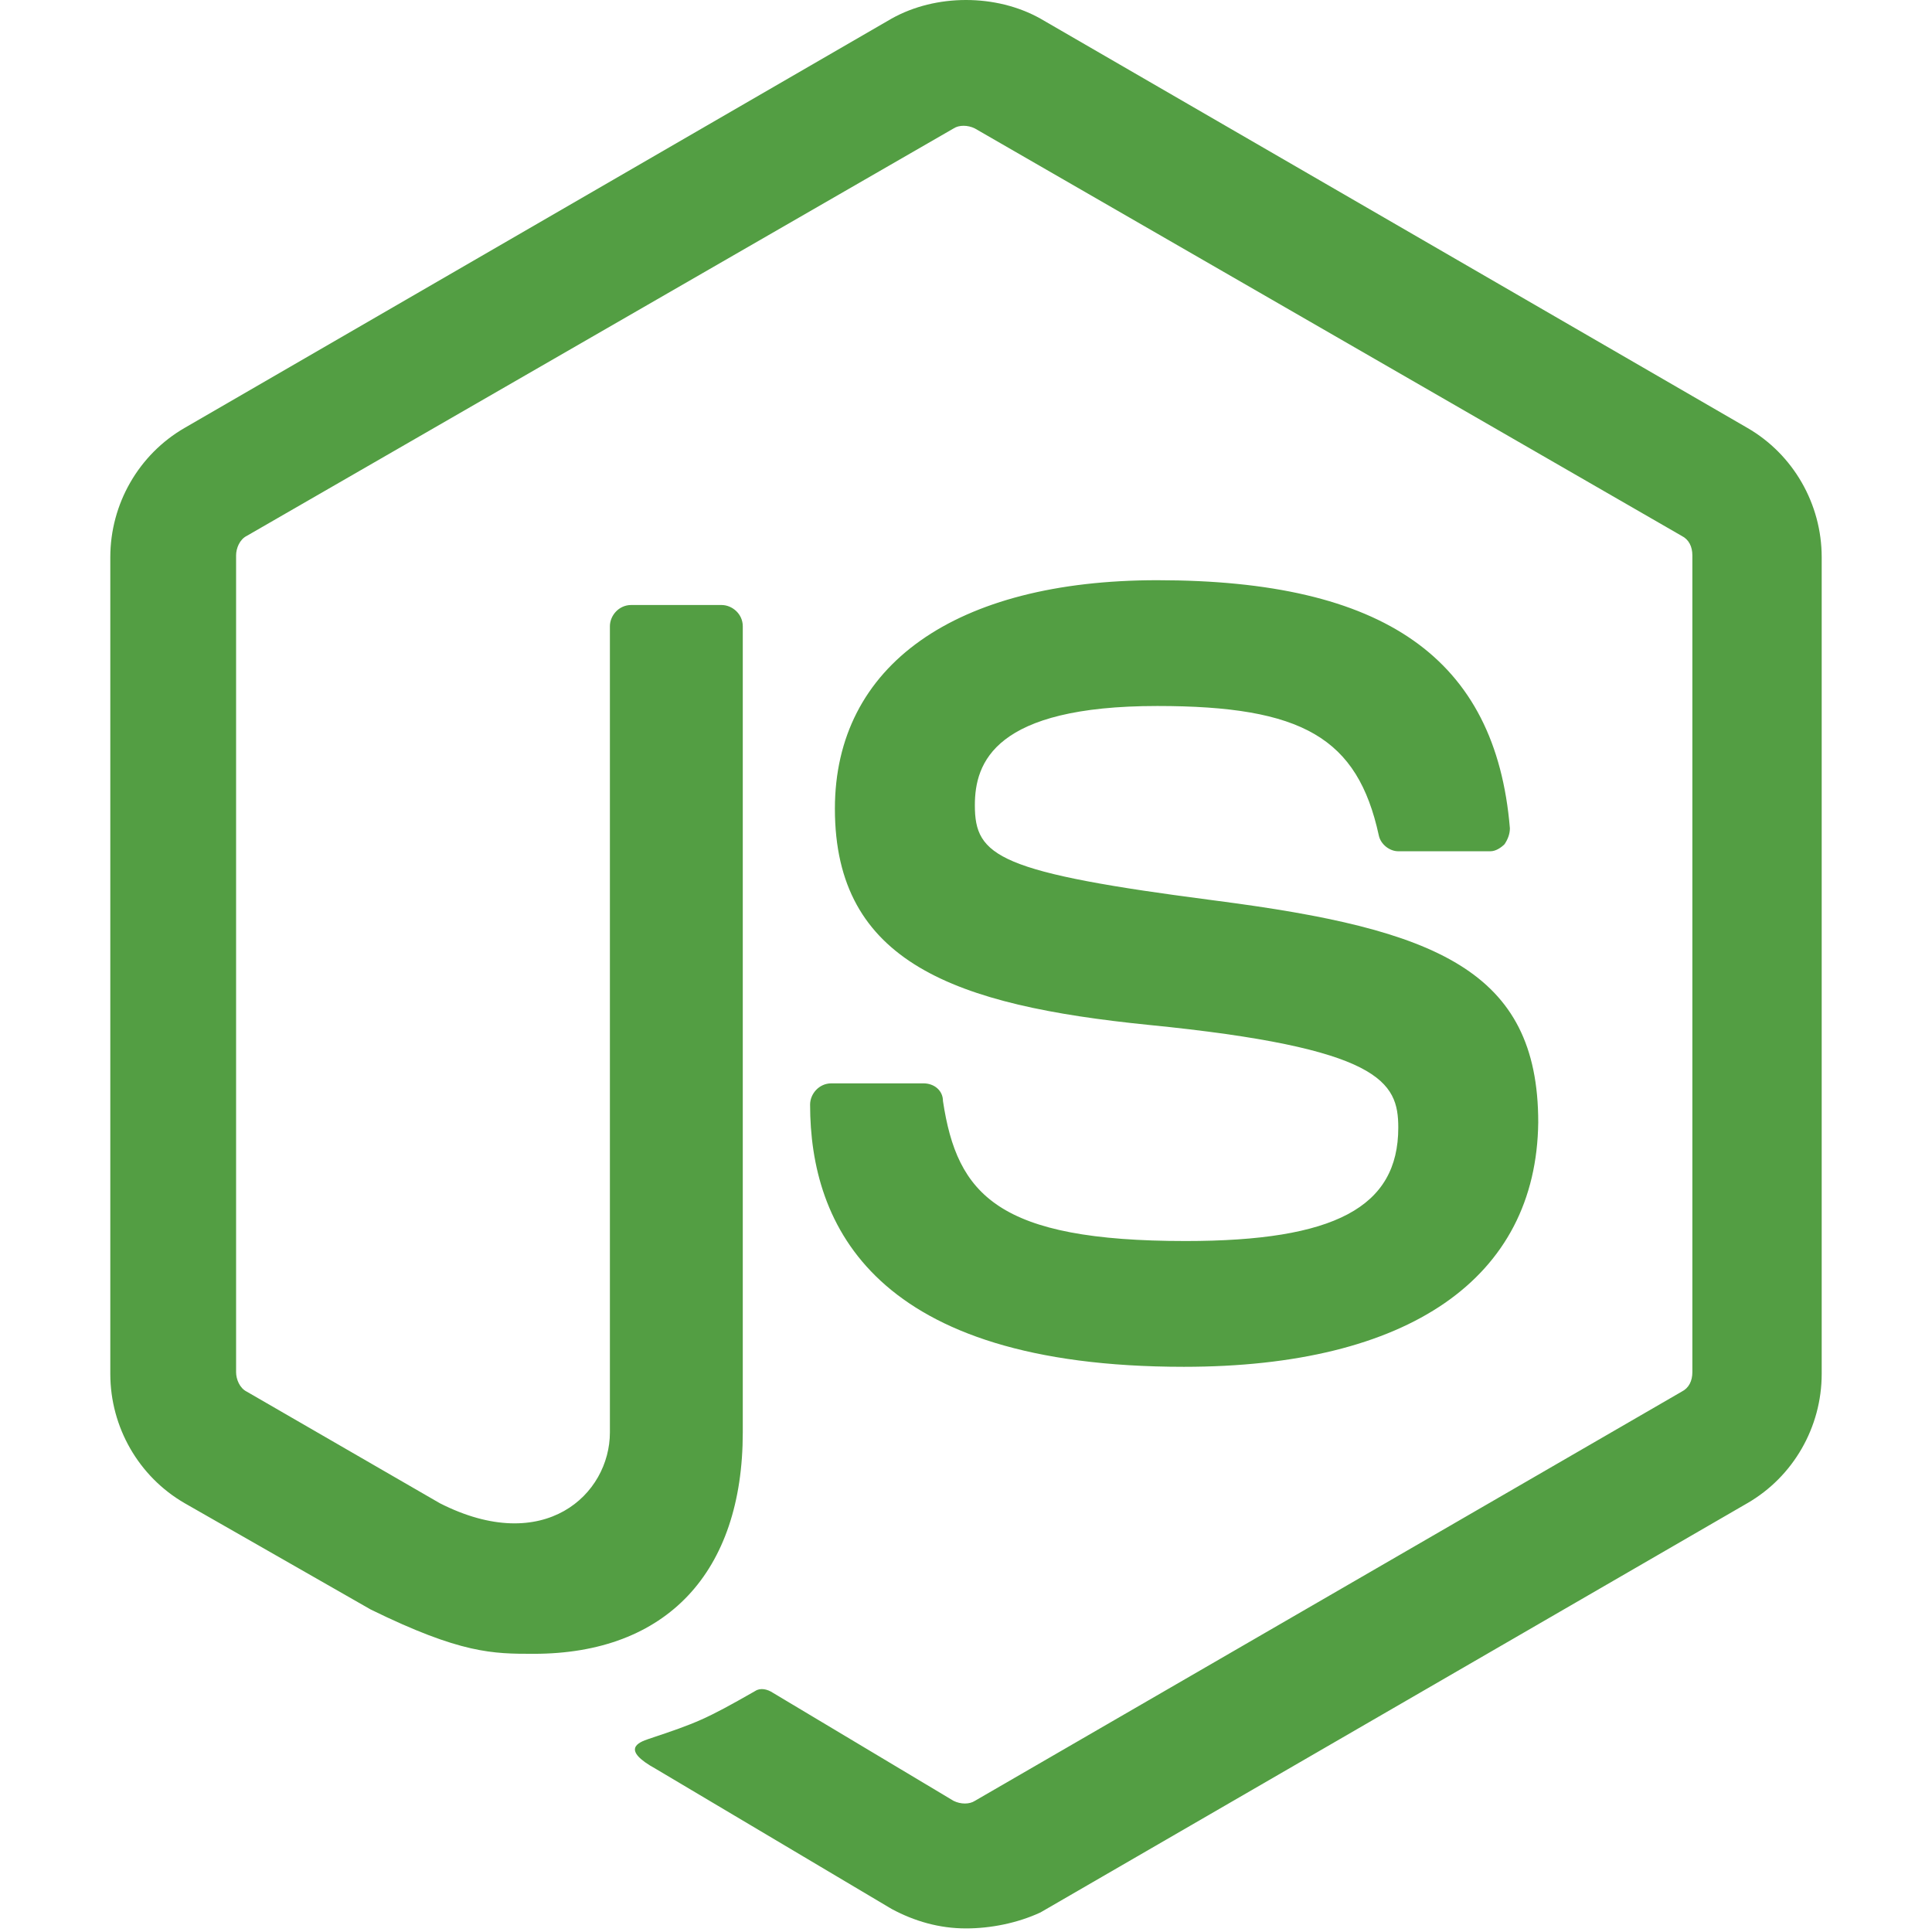
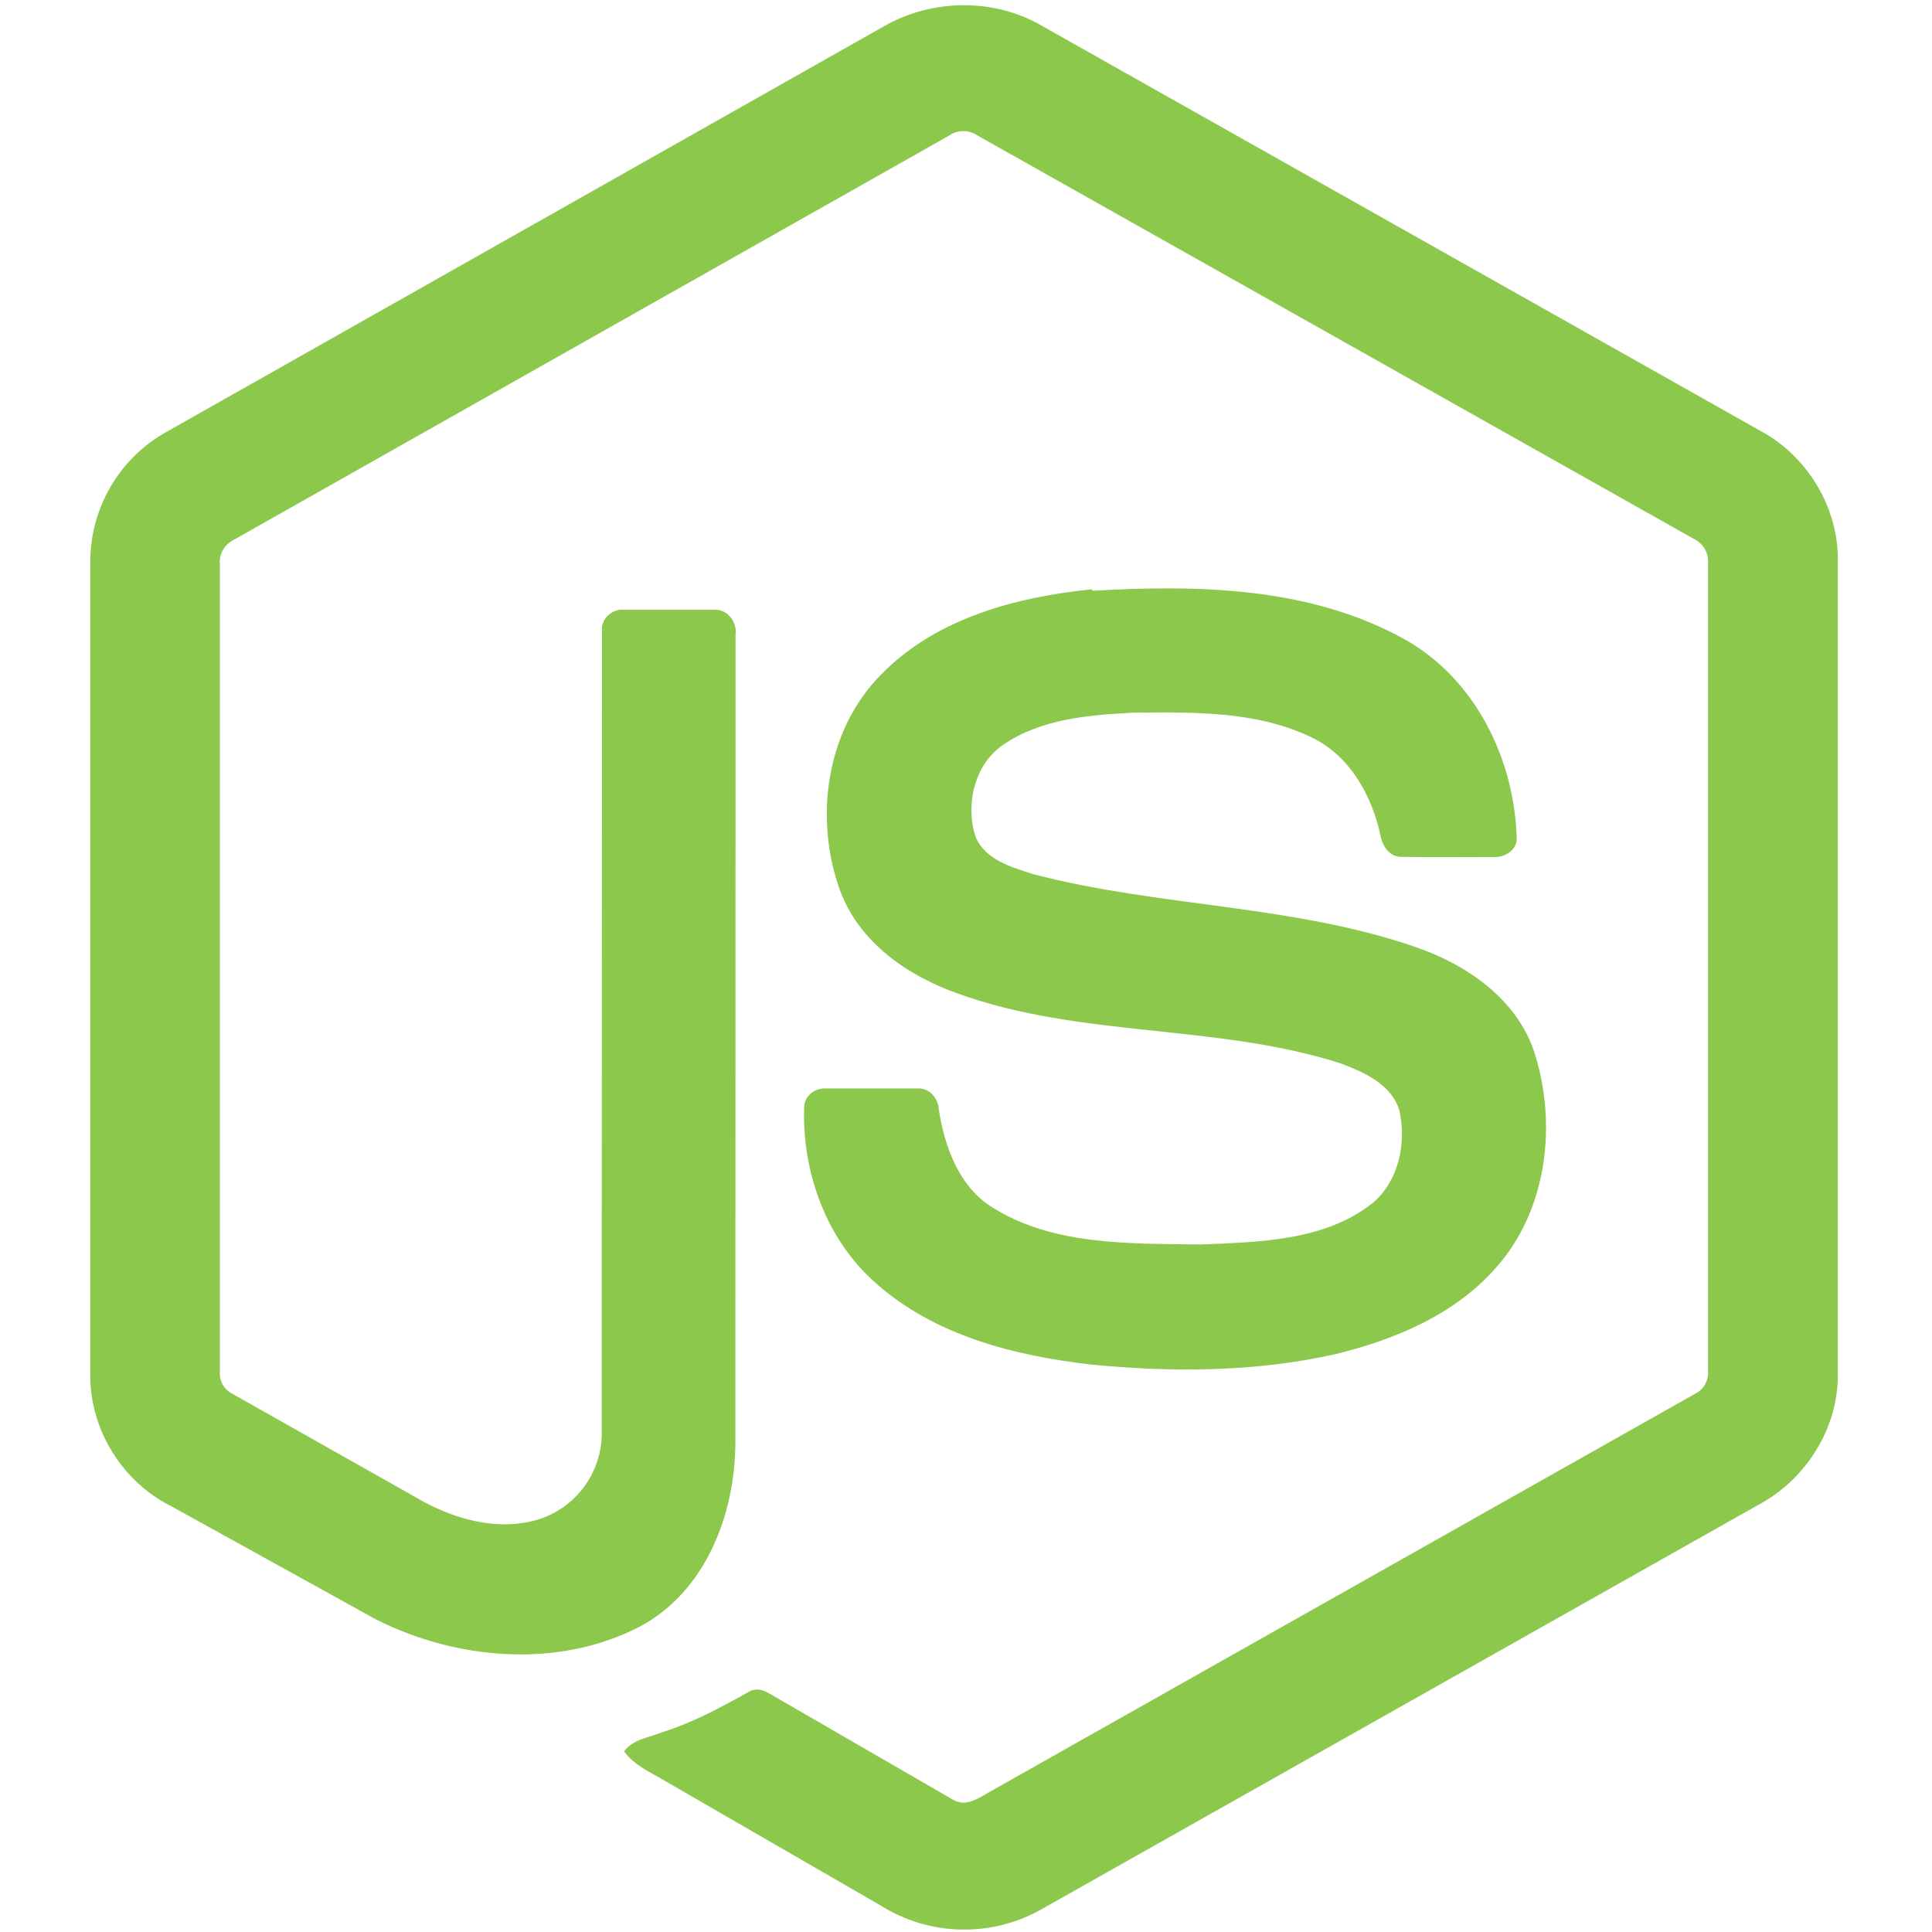
- <svg xmlns="http://www.w3.org/2000/svg" width="800px" height="800px" viewBox="-16.5 0 289 289" version="1.1" preserveAspectRatio="xMidYMid">
-   <g>
-     <path d="M128,288.464 C124.025,288.464 120.315,287.404 116.87,285.549 L81.623,264.613 C76.323,261.698 78.973,260.638 80.563,260.108 C87.718,257.723 89.043,257.193 96.464,252.952 C97.259,252.422 98.319,252.687 99.114,253.217 L126.145,269.383 C127.205,269.913 128.53,269.913 129.325,269.383 L235.064,208.166 C236.124,207.636 236.654,206.576 236.654,205.251 L236.654,83.081 C236.654,81.756 236.124,80.696 235.064,80.166 L129.325,19.213 C128.265,18.683 126.94,18.683 126.145,19.213 L20.406,80.166 C19.346,80.696 18.816,82.021 18.816,83.081 L18.816,205.251 C18.816,206.311 19.346,207.636 20.406,208.166 L49.292,224.861 C64.928,232.812 74.733,223.536 74.733,214.261 L74.733,93.681 C74.733,92.091 76.058,90.501 77.913,90.501 L91.429,90.501 C93.019,90.501 94.609,91.826 94.609,93.681 L94.609,214.261 C94.609,235.197 83.213,247.387 63.337,247.387 C57.242,247.387 52.472,247.387 38.957,240.762 L11.13,224.861 C4.24,220.886 5.68434189e-14,213.466 5.68434189e-14,205.516 L5.68434189e-14,83.346 C5.68434189e-14,75.395 4.24,67.975 11.13,64 L116.87,2.783 C123.495,-0.928 132.505,-0.928 139.13,2.783 L244.87,64 C251.76,67.975 256,75.395 256,83.346 L256,205.516 C256,213.466 251.76,220.886 244.87,224.861 L139.13,286.079 C135.685,287.669 131.71,288.464 128,288.464 L128,288.464 Z M160.596,204.455 C114.219,204.455 104.679,183.255 104.679,165.234 C104.679,163.644 106.004,162.054 107.859,162.054 L121.64,162.054 C123.23,162.054 124.555,163.114 124.555,164.704 C126.675,178.749 132.77,185.64 160.861,185.64 C183.122,185.64 192.663,180.605 192.663,168.679 C192.663,161.789 190.012,156.754 155.296,153.308 C126.41,150.393 108.389,144.033 108.389,120.977 C108.389,99.511 126.41,86.791 156.621,86.791 C190.542,86.791 207.238,98.451 209.358,123.892 C209.358,124.687 209.093,125.482 208.563,126.277 C208.033,126.807 207.238,127.337 206.443,127.337 L192.663,127.337 C191.337,127.337 190.012,126.277 189.747,124.952 C186.567,110.377 178.352,105.607 156.621,105.607 C132.24,105.607 129.325,114.087 129.325,120.447 C129.325,128.133 132.77,130.518 165.631,134.758 C198.228,138.998 213.598,145.093 213.598,167.884 C213.333,191.205 194.253,204.455 160.596,204.455 L160.596,204.455 Z" fill="#539E43">
- 
- </path>
-   </g>
+ <svg xmlns="http://www.w3.org/2000/svg" width="64" height="64" viewBox="0 0 32 32" preserveAspectRatio="xMidYMid" fill="#8cc84b">
+   <path d="M14.656.427c.8-.453 1.82-.455 2.6 0L29.2 7.16c.747.42 1.247 1.253 1.24 2.114v13.5c.005.897-.544 1.748-1.332 2.16l-11.88 6.702a2.6 2.6 0 0 1-2.639-.073l-3.565-2.06c-.243-.145-.516-.26-.688-.495.152-.204.422-.23.642-.32.496-.158.95-.4 1.406-.656.115-.08.256-.05.366.022l3.04 1.758c.217.125.437-.04.623-.145l11.665-6.583c.144-.07.224-.222.212-.38V9.334c.016-.18-.087-.344-.25-.417L16.19 2.244a.41.41 0 0 0-.465-.001L3.892 8.93c-.16.073-.27.235-.25.415v13.37c-.014.158.07.307.215.375l3.162 1.785c.594.32 1.323.5 1.977.265a1.5 1.5 0 0 0 .971-1.409l.003-13.29c-.014-.197.172-.36.363-.34h1.52c.2-.005.357.207.33.405L12.18 23.88c.001 1.188-.487 2.48-1.586 3.063-1.354.7-3.028.553-4.366-.12l-3.4-1.88c-.8-.4-1.337-1.264-1.332-2.16v-13.5a2.46 2.46 0 0 1 1.282-2.141L14.656.427zM18.1 9.785c1.727-.1 3.576-.066 5.13.785 1.203.652 1.87 2.02 1.892 3.358-.034.18-.222.28-.394.267-.5-.001-1.002.007-1.504-.003-.213.008-.336-.188-.363-.376-.144-.64-.493-1.273-1.095-1.582-.924-.463-1.996-.44-3.004-.43-.736.04-1.527.103-2.15.535-.48.328-.624 1-.453 1.522.16.383.603.506.964.62 2.082.544 4.287.5 6.33 1.207.845.292 1.672.86 1.962 1.745.378 1.186.213 2.604-.63 3.556-.684.784-1.68 1.2-2.675 1.442-1.323.295-2.695.302-4.038.17-1.263-.144-2.577-.476-3.552-1.336-.834-.724-1.24-1.852-1.2-2.94.01-.184.193-.312.37-.297h1.5c.202-.014.35.16.36.35.093.6.322 1.25.854 1.6 1.026.662 2.313.616 3.487.635.973-.043 2.065-.056 2.86-.7.42-.367.543-.98.43-1.508-.123-.446-.6-.653-1-.8-2.055-.65-4.285-.414-6.32-1.15-.826-.292-1.625-.844-1.942-1.693-.443-1.2-.24-2.687.693-3.607.9-.915 2.22-1.268 3.47-1.394z" />
</svg>
